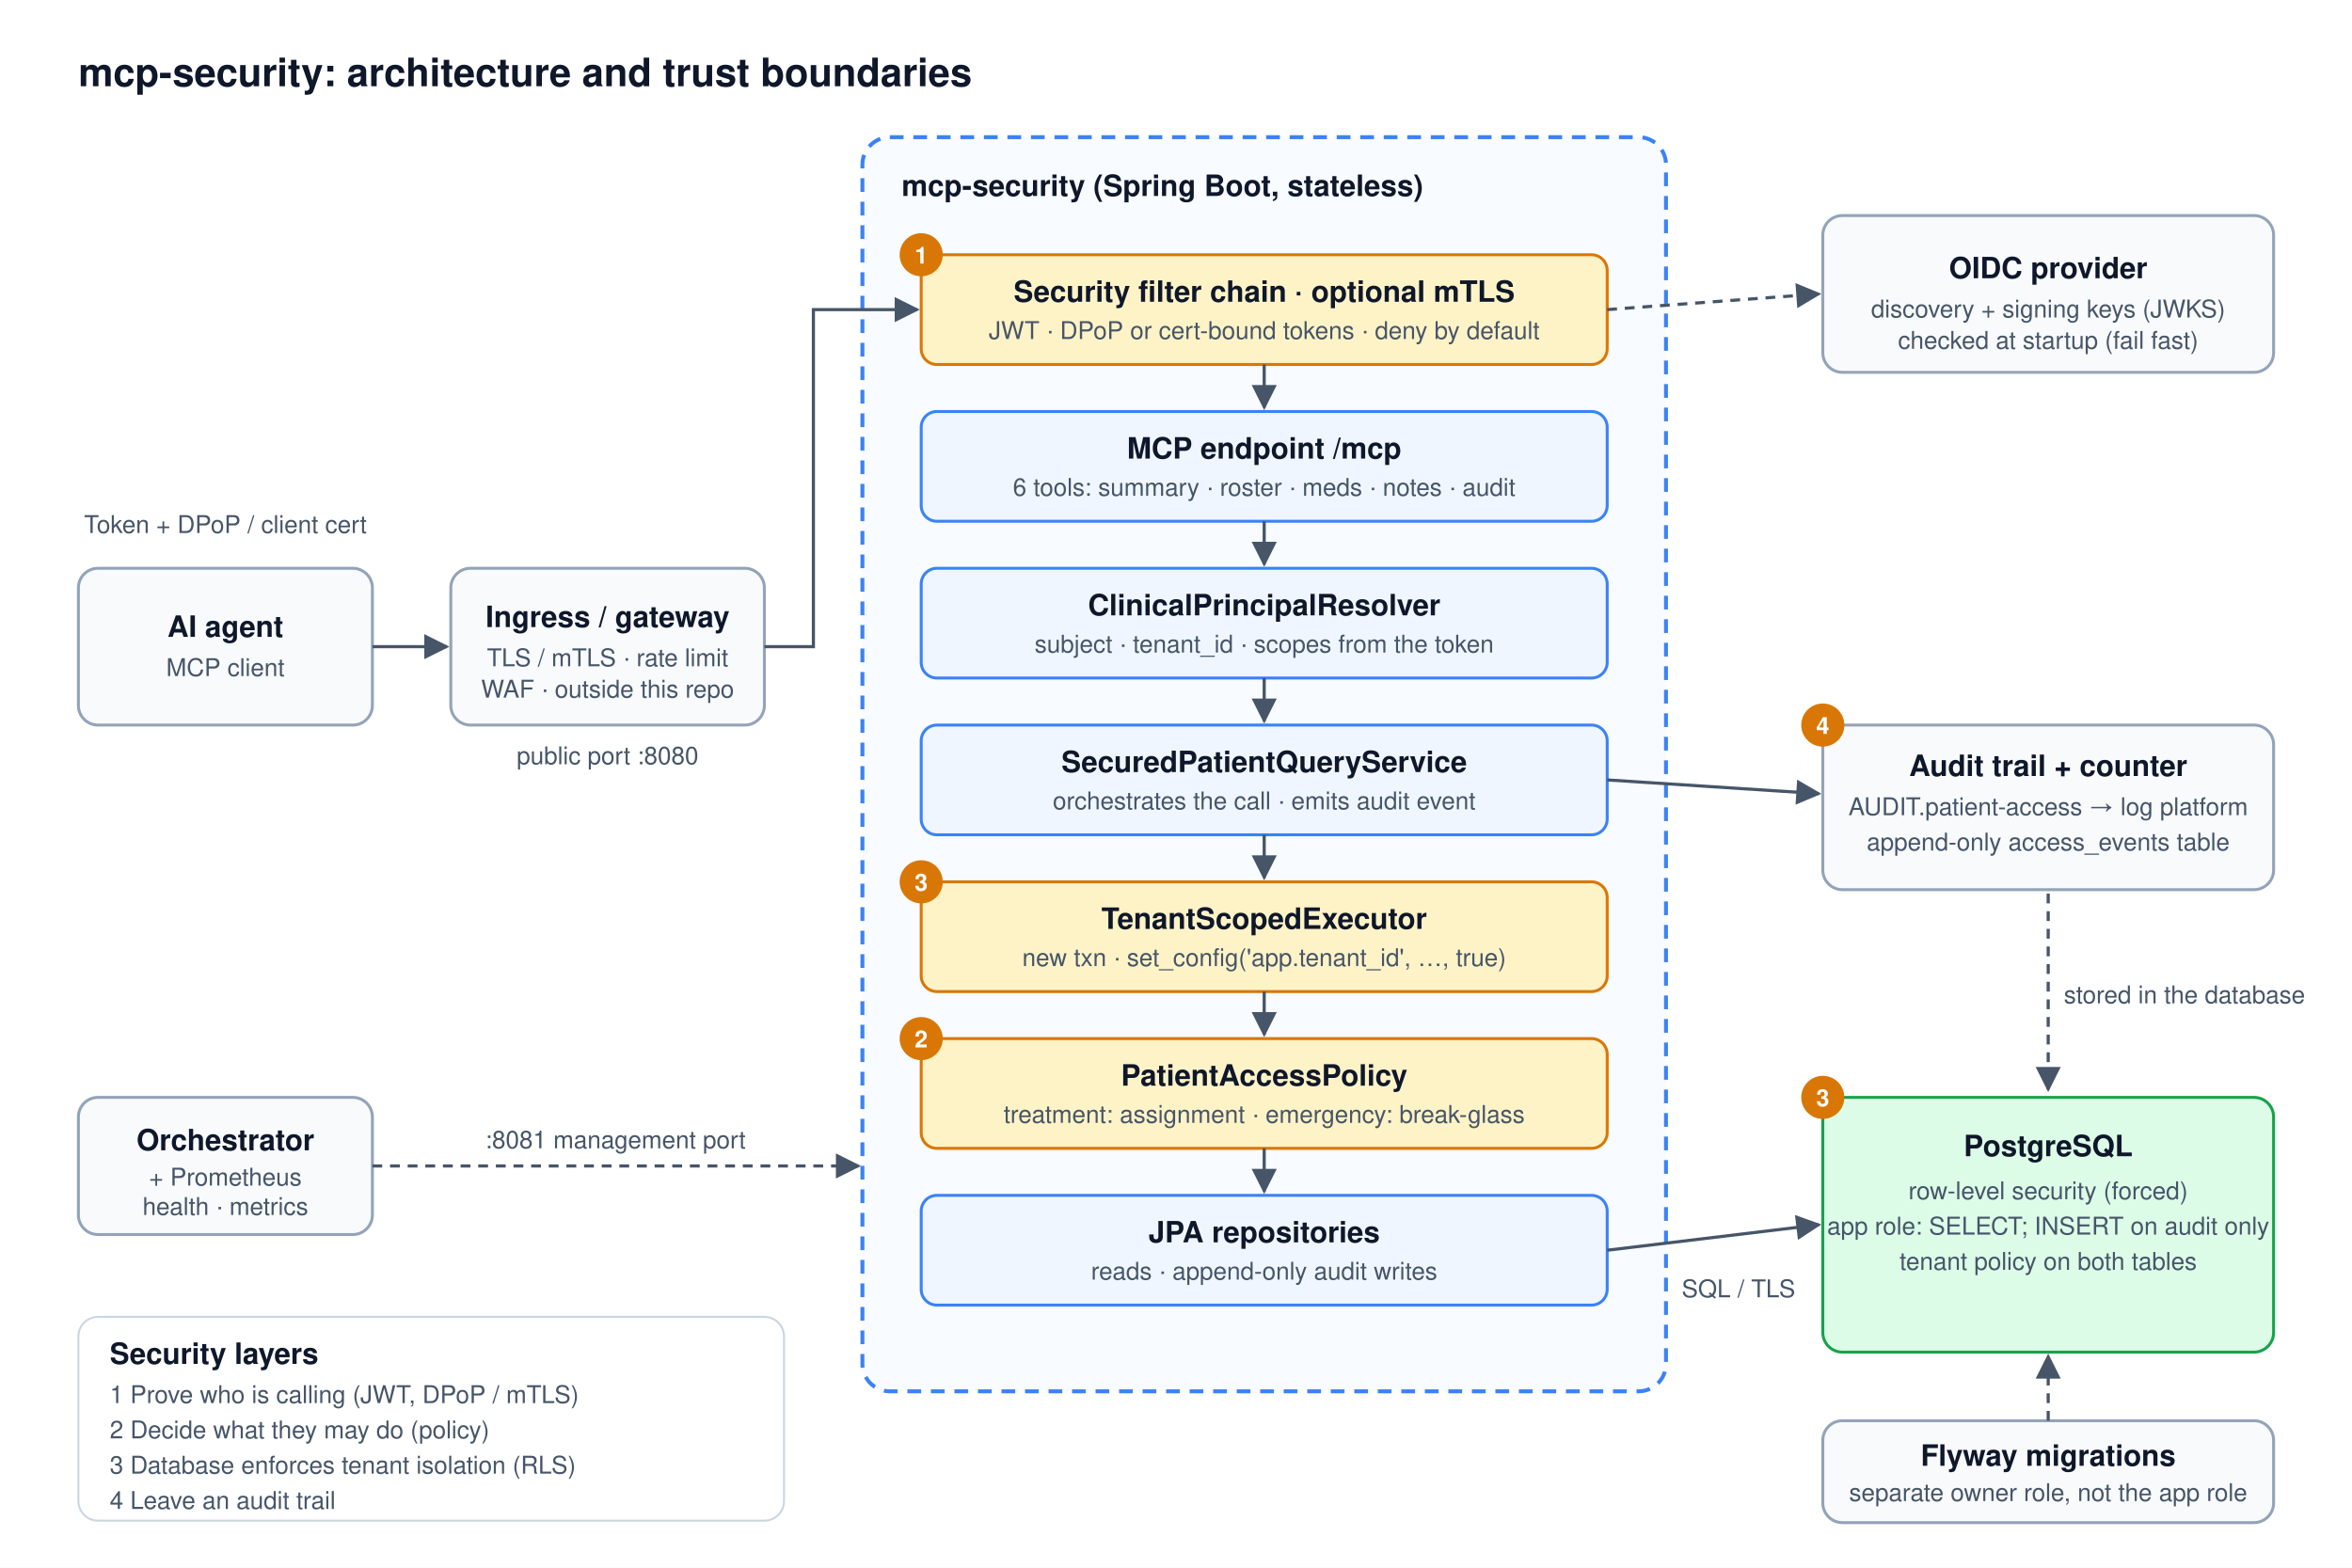
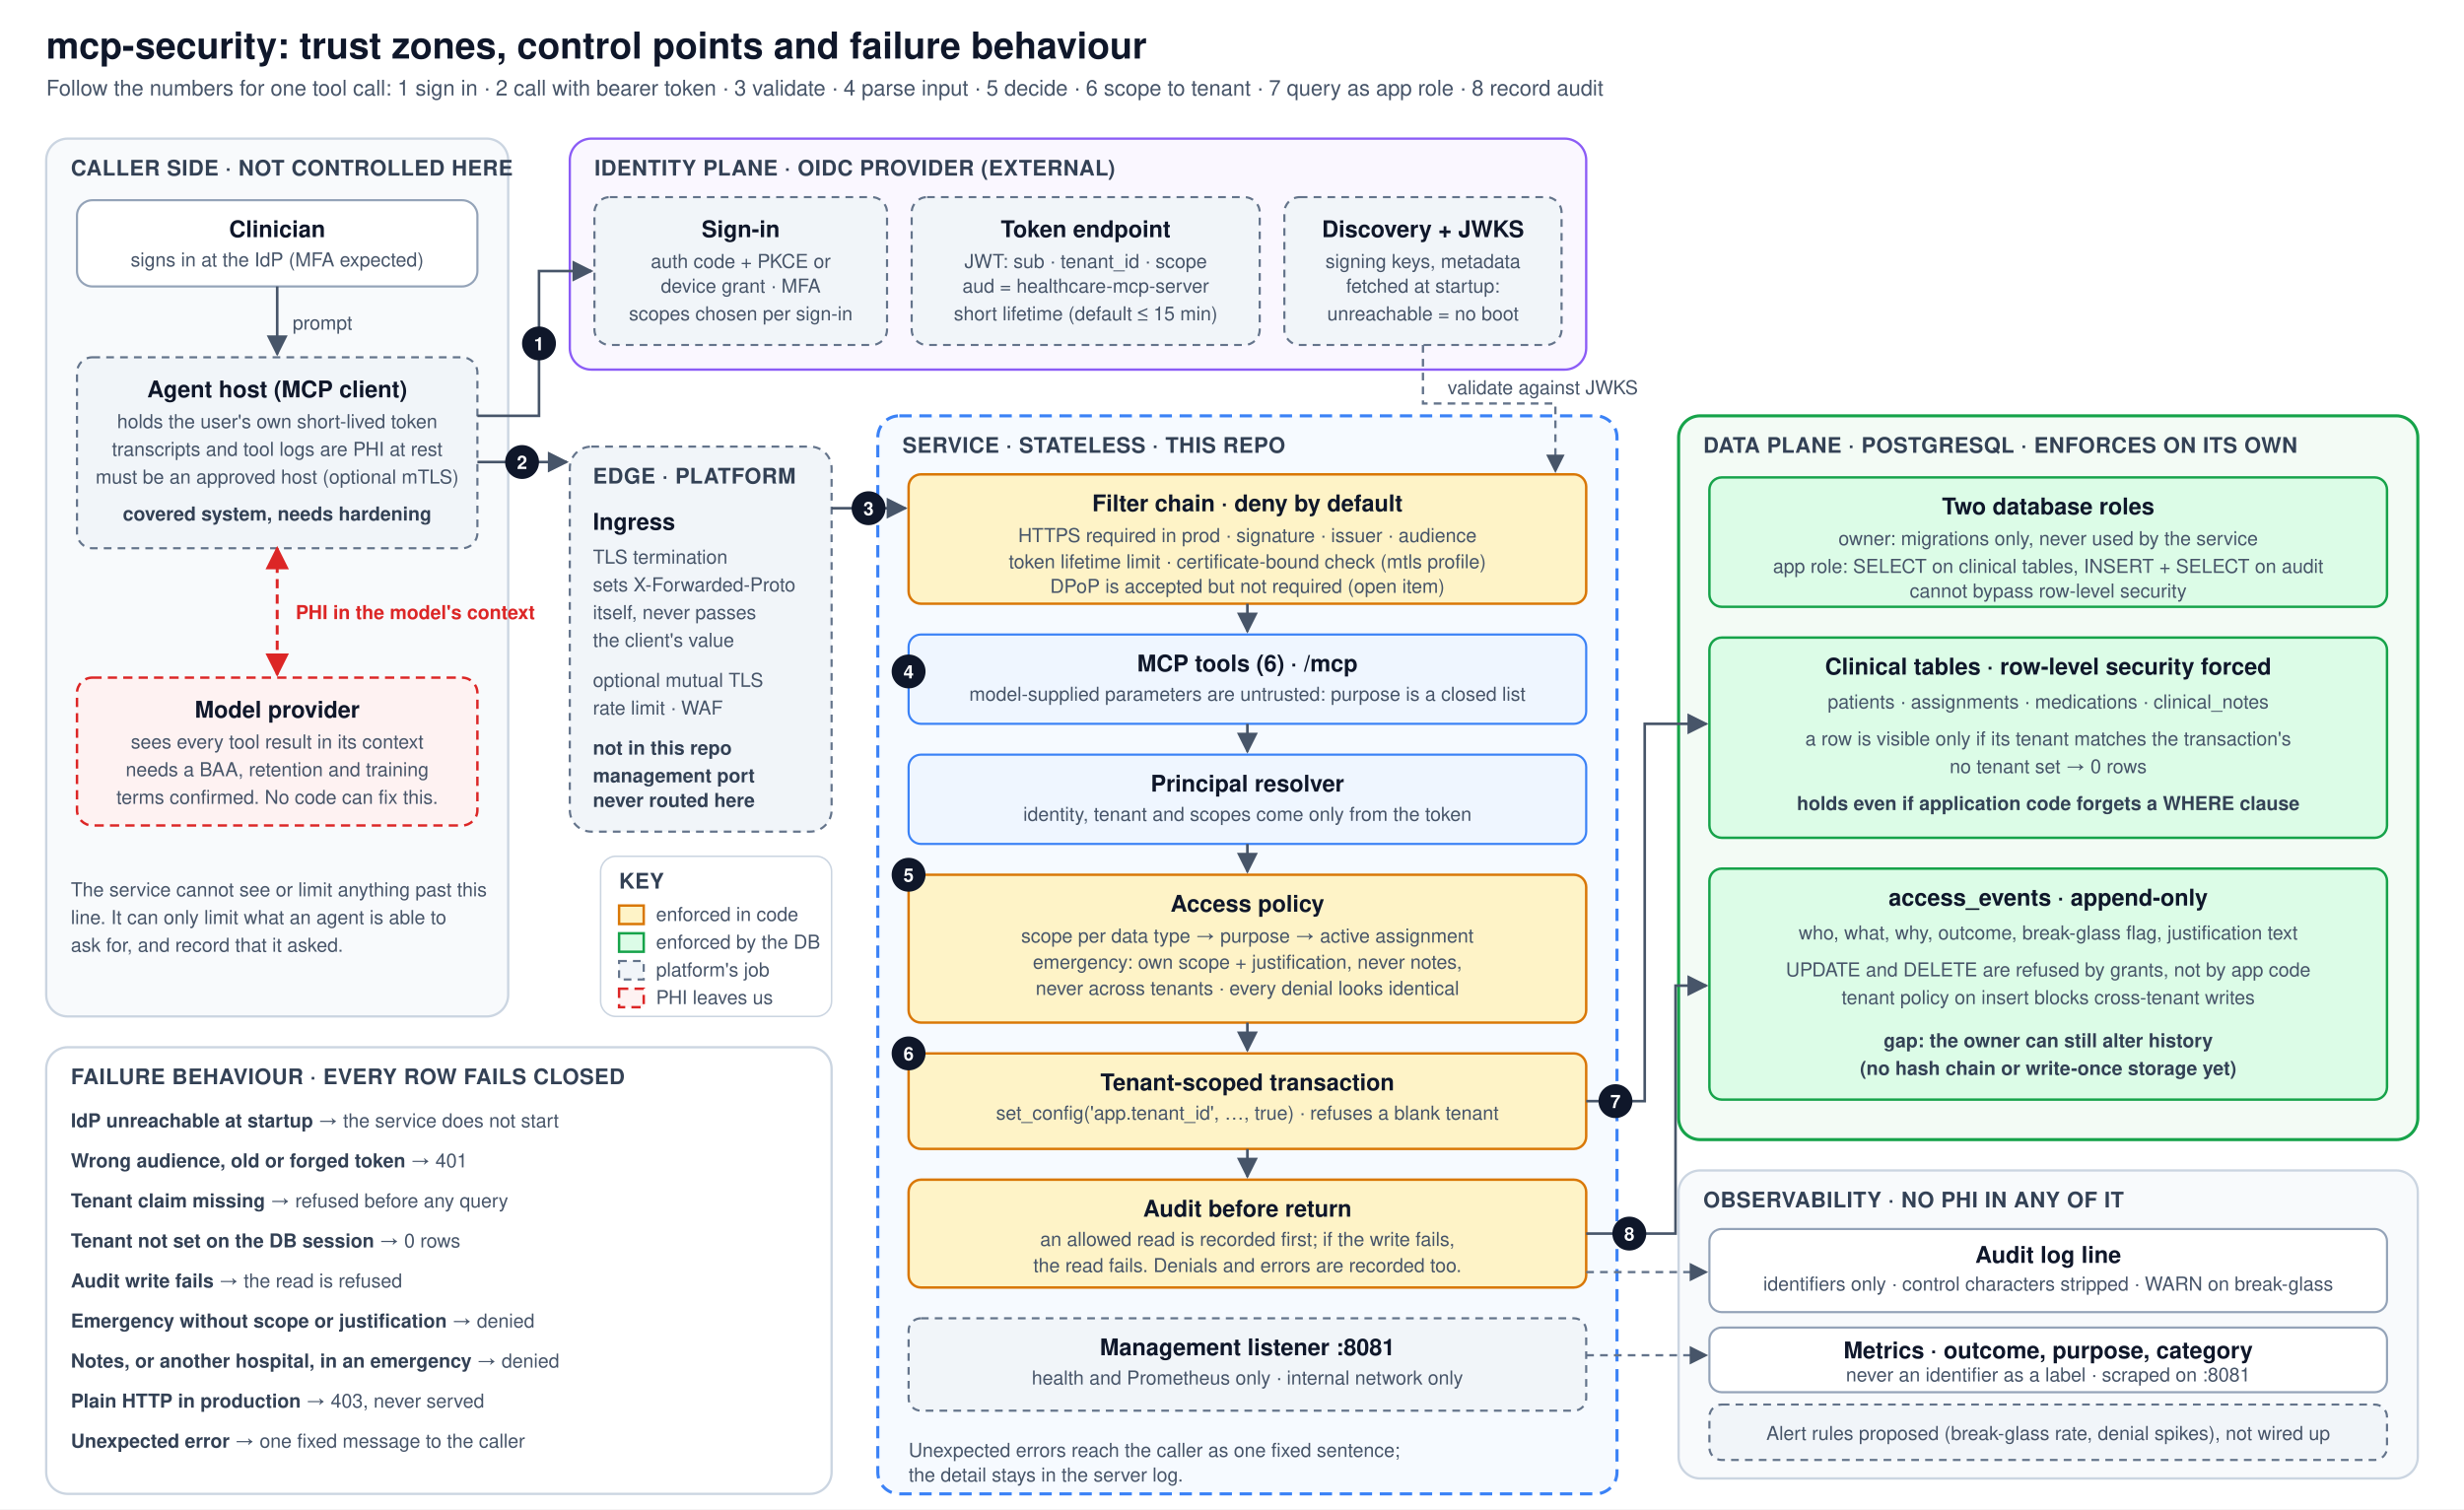
- <svg xmlns="http://www.w3.org/2000/svg" viewBox="0 0 1200 800" width="1200" height="800" font-family="Segoe UI, Helvetica, Arial, sans-serif">
+ <svg xmlns="http://www.w3.org/2000/svg" viewBox="0 0 1600 980" width="1600" height="980" font-family="Segoe UI, Helvetica, Arial, sans-serif">
  <defs>
    <marker id="a" viewBox="0 0 10 10" refX="9" refY="5" markerWidth="8" markerHeight="8" orient="auto-start-reverse">
      <path d="M0 0L10 5L0 10z" fill="#475569" />
    </marker>
+     <marker id="r" viewBox="0 0 10 10" refX="9" refY="5" markerWidth="8" markerHeight="8" orient="auto-start-reverse">
+       <path d="M0 0L10 5L0 10z" fill="#dc2626" />
+     </marker>
    <style>
-       .t{font-size:15px;fill:#0f172a;font-weight:600}
+       .h{font-size:24px;font-weight:700;fill:#0f172a}
+       .sub{font-size:14px;fill:#475569}
+       .z{font-size:14px;font-weight:700;fill:#334155;letter-spacing:.3px}
+       .t{font-size:15px;font-weight:600;fill:#0f172a}
      .s{font-size:12.5px;fill:#475569}
-       .h{font-size:20px;font-weight:700;fill:#0f172a}
-       .box{fill:#f8fafc;stroke:#94a3b8;stroke-width:1.5}
-       .app{fill:#eff6ff;stroke:#3b82f6;stroke-width:1.5}
-       .sec{fill:#fef3c7;stroke:#d97706;stroke-width:1.5}
-       .db{fill:#dcfce7;stroke:#16a34a;stroke-width:1.5}
-       .ln{stroke:#475569;stroke-width:1.6;fill:none}
-       .bd{fill:#d97706}
+       .l{font-size:12.5px;fill:#334155;font-weight:600}
+       .zone{fill:#f8fafc;stroke:#cbd5e1;stroke-width:1.5}
+       .zsvc{fill:#f6faff;stroke:#3b82f6;stroke-width:2;stroke-dasharray:8 5}
+       .zdb{fill:#f3fbf5;stroke:#16a34a;stroke-width:2}
+       .zid{fill:#faf7ff;stroke:#8b5cf6;stroke-width:1.5}
+       .box{fill:#ffffff;stroke:#94a3b8;stroke-width:1.4}
+       .code{fill:#fef3c7;stroke:#d97706;stroke-width:1.6}
+       .std{fill:#eff6ff;stroke:#3b82f6;stroke-width:1.4}
+       .dbx{fill:#dcfce7;stroke:#16a34a;stroke-width:1.6}
+       .plat{fill:#f1f5f9;stroke:#64748b;stroke-width:1.4;stroke-dasharray:5 4}
+       .phi{fill:#fef2f2;stroke:#dc2626;stroke-width:1.6;stroke-dasharray:6 4}
+       .ln{stroke:#475569;stroke-width:1.7;fill:none}
+       .lr{stroke:#dc2626;stroke-width:1.9;fill:none;stroke-dasharray:6 4}
+       .ld{stroke:#64748b;stroke-width:1.5;fill:none;stroke-dasharray:5 4}
+       .bd{fill:#0f172a}
      .bn{font-size:12px;font-weight:700;fill:#fff;text-anchor:middle}
    </style>
  </defs>
-   <rect width="1200" height="800" fill="#ffffff" />
-   <text x="40" y="44" class="h">mcp-security: architecture and trust boundaries</text>
-   <rect x="40" y="290" width="150" height="80" rx="10" class="box" />
-   <text x="115" y="325" class="t" text-anchor="middle">AI agent</text>
-   <text x="115" y="345" class="s" text-anchor="middle">MCP client</text>
-   <rect x="230" y="290" width="160" height="80" rx="10" class="box" />
-   <text x="310" y="320" class="t" text-anchor="middle">Ingress / gateway</text>
-   <text x="310" y="340" class="s" text-anchor="middle">TLS / mTLS · rate limit</text>
-   <text x="310" y="356" class="s" text-anchor="middle">WAF · outside this repo</text>
-   <path d="M190 330H228" class="ln" marker-end="url(#a)" />
-   <text x="115" y="272" class="s" text-anchor="middle">Token + DPoP / client cert</text>
-   <rect x="40" y="560" width="150" height="70" rx="10" class="box" />
-   <text x="115" y="587" class="t" text-anchor="middle">Orchestrator</text>
-   <text x="115" y="605" class="s" text-anchor="middle">+ Prometheus</text>
-   <text x="115" y="620" class="s" text-anchor="middle">health · metrics</text>
-   <path d="M190 595H438" class="ln" stroke-dasharray="5 4" marker-end="url(#a)" />
-   <text x="314" y="586" class="s" text-anchor="middle">:8081 management port</text>
-   <text x="310" y="390" class="s" text-anchor="middle">public port :8080</text>
-   <rect x="440" y="70" width="410" height="640" rx="14" fill="#f8fbff" stroke="#3b82f6" stroke-width="2" stroke-dasharray="7 5" />
-   <text x="460" y="100" class="t">mcp-security (Spring Boot, stateless)</text>
-   <rect x="470" y="130" width="350" height="56" rx="8" class="sec" />
-   <text x="645" y="154" class="t" text-anchor="middle">Security filter chain · optional mTLS</text>
-   <text x="645" y="173" class="s" text-anchor="middle">JWT · DPoP or cert-bound tokens · deny by default</text>
-   <rect x="470" y="210" width="350" height="56" rx="8" class="app" />
-   <text x="645" y="234" class="t" text-anchor="middle">MCP endpoint /mcp</text>
-   <text x="645" y="253" class="s" text-anchor="middle">6 tools: summary · roster · meds · notes · audit</text>
-   <rect x="470" y="290" width="350" height="56" rx="8" class="app" />
-   <text x="645" y="314" class="t" text-anchor="middle">ClinicalPrincipalResolver</text>
-   <text x="645" y="333" class="s" text-anchor="middle">subject · tenant_id · scopes from the token</text>
-   <rect x="470" y="370" width="350" height="56" rx="8" class="app" />
-   <text x="645" y="394" class="t" text-anchor="middle">SecuredPatientQueryService</text>
-   <text x="645" y="413" class="s" text-anchor="middle">orchestrates the call · emits audit event</text>
-   <rect x="470" y="450" width="350" height="56" rx="8" class="sec" />
-   <text x="645" y="474" class="t" text-anchor="middle">TenantScopedExecutor</text>
-   <text x="645" y="493" class="s" text-anchor="middle">new txn · set_config('app.tenant_id', …, true)</text>
-   <rect x="470" y="530" width="350" height="56" rx="8" class="sec" />
-   <text x="645" y="554" class="t" text-anchor="middle">PatientAccessPolicy</text>
-   <text x="645" y="573" class="s" text-anchor="middle">treatment: assignment · emergency: break-glass</text>
-   <rect x="470" y="610" width="350" height="56" rx="8" class="app" />
-   <text x="645" y="634" class="t" text-anchor="middle">JPA repositories</text>
-   <text x="645" y="653" class="s" text-anchor="middle">reads · append-only audit writes</text>
+   <rect width="1600" height="980" fill="#ffffff" />
+   <text x="30" y="38" class="h">mcp-security: trust zones, control points and failure behaviour</text>
+   <text x="30" y="62" class="sub">Follow the numbers for one tool call: 1 sign in · 2 call with bearer token · 3 validate · 4 parse input · 5 decide · 6 scope to tenant · 7 query as app role · 8 record audit</text>
+   <rect x="30" y="90" width="300" height="570" rx="14" class="zone" />
+   <text x="46" y="114" class="z">CALLER SIDE · NOT CONTROLLED HERE</text>
+   <rect x="50" y="130" width="260" height="56" rx="10" class="box" />
+   <text x="180" y="154" class="t" text-anchor="middle">Clinician</text>
+   <text x="180" y="173" class="s" text-anchor="middle">signs in at the IdP (MFA expected)</text>
+   <rect x="50" y="232" width="260" height="124" rx="10" class="plat" />
+   <text x="180" y="258" class="t" text-anchor="middle">Agent host (MCP client)</text>
+   <text x="180" y="278" class="s" text-anchor="middle">holds the user's own short-lived token</text>
+   <text x="180" y="296" class="s" text-anchor="middle">transcripts and tool logs are PHI at rest</text>
+   <text x="180" y="314" class="s" text-anchor="middle">must be an approved host (optional mTLS)</text>
+   <text x="180" y="338" class="l" text-anchor="middle">covered system, needs hardening</text>
+   <rect x="50" y="440" width="260" height="96" rx="10" class="phi" />
+   <text x="180" y="466" class="t" text-anchor="middle">Model provider</text>
+   <text x="180" y="486" class="s" text-anchor="middle">sees every tool result in its context</text>
+   <text x="180" y="504" class="s" text-anchor="middle">needs a BAA, retention and training</text>
+   <text x="180" y="522" class="s" text-anchor="middle">terms confirmed. No code can fix this.</text>
+   <path d="M180 186V230" class="ln" marker-end="url(#a)" />
+   <text x="190" y="214" class="s">prompt</text>
+   <path d="M180 356V438" class="lr" marker-start="url(#r)" marker-end="url(#r)" />
+   <text x="192" y="402" class="l" fill="#dc2626" style="fill:#dc2626">PHI in the model's context</text>
+   <text x="46" y="582" class="s">The service cannot see or limit anything past this</text>
+   <text x="46" y="600" class="s">line. It can only limit what an agent is able to</text>
+   <text x="46" y="618" class="s">ask for, and record that it asked.</text>
+   <rect x="370" y="90" width="660" height="150" rx="14" class="zid" />
+   <text x="386" y="114" class="z">IDENTITY PLANE · OIDC PROVIDER (EXTERNAL)</text>
+   <rect x="386" y="128" width="190" height="96" rx="10" class="plat" />
+   <text x="481" y="154" class="t" text-anchor="middle">Sign-in</text>
+   <text x="481" y="174" class="s" text-anchor="middle">auth code + PKCE or</text>
+   <text x="481" y="190" class="s" text-anchor="middle">device grant · MFA</text>
+   <text x="481" y="208" class="s" text-anchor="middle">scopes chosen per sign-in</text>
+   <rect x="592" y="128" width="226" height="96" rx="10" class="plat" />
+   <text x="705" y="154" class="t" text-anchor="middle">Token endpoint</text>
+   <text x="705" y="174" class="s" text-anchor="middle">JWT: sub · tenant_id · scope</text>
+   <text x="705" y="190" class="s" text-anchor="middle">aud = healthcare-mcp-server</text>
+   <text x="705" y="208" class="s" text-anchor="middle">short lifetime (default ≤ 15 min)</text>
+   <rect x="834" y="128" width="180" height="96" rx="10" class="plat" />
+   <text x="924" y="154" class="t" text-anchor="middle">Discovery + JWKS</text>
+   <text x="924" y="174" class="s" text-anchor="middle">signing keys, metadata</text>
+   <text x="924" y="190" class="s" text-anchor="middle">fetched at startup:</text>
+   <text x="924" y="208" class="s" text-anchor="middle">unreachable = no boot</text>
+   <path d="M310 270H350V176H384" class="ln" marker-end="url(#a)" />
+   <circle cx="350" cy="223" r="11" class="bd" />
+   <text x="350" y="227.5" class="bn">1</text>
+   <rect x="370" y="290" width="170" height="250" rx="14" class="plat" />
+   <text x="385" y="314" class="z">EDGE · PLATFORM</text>
+   <text x="385" y="344" class="t">Ingress</text>
+   <text x="385" y="366" class="s">TLS termination</text>
+   <text x="385" y="384" class="s">sets X-Forwarded-Proto</text>
+   <text x="385" y="402" class="s">itself, never passes</text>
+   <text x="385" y="420" class="s">the client's value</text>
+   <text x="385" y="446" class="s">optional mutual TLS</text>
+   <text x="385" y="464" class="s">rate limit · WAF</text>
+   <text x="385" y="490" class="l">not in this repo</text>
+   <text x="385" y="508" class="l">management port</text>
+   <text x="385" y="524" class="l">never routed here</text>
+   <path d="M310 300H368" class="ln" marker-end="url(#a)" />
+   <circle cx="339" cy="300" r="11" class="bd" />
+   <text x="339" y="304.5" class="bn">2</text>
+   <rect x="570" y="270" width="480" height="700" rx="14" class="zsvc" />
+   <text x="586" y="294" class="z">SERVICE · STATELESS · THIS REPO</text>
+   <rect x="590" y="308" width="440" height="84" rx="8" class="code" />
+   <text x="810" y="332" class="t" text-anchor="middle">Filter chain · deny by default</text>
+   <text x="810" y="352" class="s" text-anchor="middle">HTTPS required in prod · signature · issuer · audience</text>
+   <text x="810" y="369" class="s" text-anchor="middle">token lifetime limit · certificate-bound check (mtls profile)</text>
+   <text x="810" y="385" class="s" text-anchor="middle">DPoP is accepted but not required (open item)</text>
+   <rect x="590" y="412" width="440" height="58" rx="8" class="std" />
+   <text x="810" y="436" class="t" text-anchor="middle">MCP tools (6) · /mcp</text>
+   <text x="810" y="455" class="s" text-anchor="middle">model-supplied parameters are untrusted: purpose is a closed list</text>
+   <rect x="590" y="490" width="440" height="58" rx="8" class="std" />
+   <text x="810" y="514" class="t" text-anchor="middle">Principal resolver</text>
+   <text x="810" y="533" class="s" text-anchor="middle">identity, tenant and scopes come only from the token</text>
+   <rect x="590" y="568" width="440" height="96" rx="8" class="code" />
+   <text x="810" y="592" class="t" text-anchor="middle">Access policy</text>
+   <text x="810" y="612" class="s" text-anchor="middle">scope per data type → purpose → active assignment</text>
+   <text x="810" y="629" class="s" text-anchor="middle">emergency: own scope + justification, never notes,</text>
+   <text x="810" y="646" class="s" text-anchor="middle">never across tenants · every denial looks identical</text>
+   <rect x="590" y="684" width="440" height="62" rx="8" class="code" />
+   <text x="810" y="708" class="t" text-anchor="middle">Tenant-scoped transaction</text>
+   <text x="810" y="727" class="s" text-anchor="middle">set_config('app.tenant_id', …, true) · refuses a blank tenant</text>
+   <rect x="590" y="766" width="440" height="70" rx="8" class="code" />
+   <text x="810" y="790" class="t" text-anchor="middle">Audit before return</text>
+   <text x="810" y="809" class="s" text-anchor="middle">an allowed read is recorded first; if the write fails,</text>
+   <text x="810" y="826" class="s" text-anchor="middle">the read fails. Denials and errors are recorded too.</text>
+   <rect x="590" y="856" width="440" height="60" rx="8" class="plat" />
+   <text x="810" y="880" class="t" text-anchor="middle">Management listener :8081</text>
+   <text x="810" y="899" class="s" text-anchor="middle">health and Prometheus only · internal network only</text>
+   <text x="590" y="946" class="s">Unexpected errors reach the caller as one fixed sentence;</text>
+   <text x="590" y="962" class="s">the detail stays in the server log.</text>
  <g class="ln" marker-end="url(#a)">
-     <path d="M645 186V208" />
-     <path d="M645 266V288" />
-     <path d="M645 346V368" />
-     <path d="M645 426V448" />
-     <path d="M645 506V528" />
-     <path d="M645 586V608" />
+     <path d="M810 392V410" />
+     <path d="M810 470V488" />
+     <path d="M810 548V566" />
+     <path d="M810 664V682" />
+     <path d="M810 746V764" />
  </g>
-   <path d="M390 330H415V158H468" class="ln" marker-end="url(#a)" />
-   <rect x="930" y="110" width="230" height="80" rx="10" class="box" />
-   <text x="1045" y="142" class="t" text-anchor="middle">OIDC provider</text>
-   <text x="1045" y="162" class="s" text-anchor="middle">discovery + signing keys (JWKS)</text>
-   <text x="1045" y="178" class="s" text-anchor="middle">checked at startup (fail fast)</text>
-   <path d="M820 158L928 150" class="ln" stroke-dasharray="5 4" marker-end="url(#a)" />
-   <rect x="930" y="370" width="230" height="84" rx="10" class="box" />
-   <text x="1045" y="396" class="t" text-anchor="middle">Audit trail + counter</text>
-   <text x="1045" y="416" class="s" text-anchor="middle">AUDIT.patient-access → log platform</text>
-   <text x="1045" y="434" class="s" text-anchor="middle">append-only access_events table</text>
-   <path d="M820 398L928 405" class="ln" marker-end="url(#a)" />
-   <path d="M1045 456V556" class="ln" stroke-dasharray="5 4" marker-end="url(#a)" />
-   <text x="1053" y="512" class="s">stored in the database</text>
-   <rect x="930" y="560" width="230" height="130" rx="10" class="db" />
-   <text x="1045" y="590" class="t" text-anchor="middle">PostgreSQL</text>
-   <text x="1045" y="612" class="s" text-anchor="middle">row-level security (forced)</text>
-   <text x="1045" y="630" class="s" text-anchor="middle">app role: SELECT; INSERT on audit only</text>
-   <text x="1045" y="648" class="s" text-anchor="middle">tenant policy on both tables</text>
-   <path d="M820 638L928 625" class="ln" marker-end="url(#a)" />
-   <text x="858" y="662" class="s">SQL / TLS</text>
-   <rect x="930" y="725" width="230" height="52" rx="10" class="box" />
-   <text x="1045" y="748" class="t" text-anchor="middle">Flyway migrations</text>
-   <text x="1045" y="766" class="s" text-anchor="middle">separate owner role, not the app role</text>
-   <path d="M1045 725V692" class="ln" stroke-dasharray="5 4" marker-end="url(#a)" />
-   <circle cx="470" cy="130" r="11" class="bd" />
-   <text x="470" y="134.5" class="bn">1</text>
-   <circle cx="470" cy="530" r="11" class="bd" />
-   <text x="470" y="534.5" class="bn">2</text>
-   <circle cx="470" cy="450" r="11" class="bd" />
-   <text x="470" y="454.5" class="bn">3</text>
-   <circle cx="930" cy="560" r="11" class="bd" />
-   <text x="930" y="564.5" class="bn">3</text>
-   <circle cx="930" cy="370" r="11" class="bd" />
-   <text x="930" y="374.5" class="bn">4</text>
-   <rect x="40" y="672" width="360" height="104" rx="10" fill="#ffffff" stroke="#cbd5e1" />
-   <text x="56" y="696" class="t">Security layers</text>
-   <text x="56" y="716" class="s">1  Prove who is calling (JWT, DPoP / mTLS)</text>
-   <text x="56" y="734" class="s">2  Decide what they may do (policy)</text>
-   <text x="56" y="752" class="s">3  Database enforces tenant isolation (RLS)</text>
-   <text x="56" y="770" class="s">4  Leave an audit trail</text>
+   <path d="M540 330H588" class="ln" marker-end="url(#a)" />
+   <circle cx="564" cy="330" r="11" class="bd" />
+   <text x="564" y="334.5" class="bn">3</text>
+   <circle cx="590" cy="436" r="11" class="bd" />
+   <text x="590" y="440.5" class="bn">4</text>
+   <circle cx="590" cy="568" r="11" class="bd" />
+   <text x="590" y="572.5" class="bn">5</text>
+   <circle cx="590" cy="684" r="11" class="bd" />
+   <text x="590" y="688.5" class="bn">6</text>
+   <path d="M924 224V262H1010V306" class="ld" marker-end="url(#a)" />
+   <text x="940" y="256" class="s">validate against JWKS</text>
+   <rect x="1090" y="270" width="480" height="470" rx="14" class="zdb" />
+   <text x="1106" y="294" class="z">DATA PLANE · POSTGRESQL · ENFORCES ON ITS OWN</text>
+   <rect x="1110" y="310" width="440" height="84" rx="8" class="dbx" />
+   <text x="1330" y="334" class="t" text-anchor="middle">Two database roles</text>
+   <text x="1330" y="354" class="s" text-anchor="middle">owner: migrations only, never used by the service</text>
+   <text x="1330" y="372" class="s" text-anchor="middle">app role: SELECT on clinical tables, INSERT + SELECT on audit</text>
+   <text x="1330" y="388" class="s" text-anchor="middle">cannot bypass row-level security</text>
+   <rect x="1110" y="414" width="440" height="130" rx="8" class="dbx" />
+   <text x="1330" y="438" class="t" text-anchor="middle">Clinical tables · row-level security forced</text>
+   <text x="1330" y="460" class="s" text-anchor="middle">patients · assignments · medications · clinical_notes</text>
+   <text x="1330" y="484" class="s" text-anchor="middle">a row is visible only if its tenant matches the transaction's</text>
+   <text x="1330" y="502" class="s" text-anchor="middle">no tenant set → 0 rows</text>
+   <text x="1330" y="526" class="l" text-anchor="middle">holds even if application code forgets a WHERE clause</text>
+   <rect x="1110" y="564" width="440" height="150" rx="8" class="dbx" />
+   <text x="1330" y="588" class="t" text-anchor="middle">access_events · append-only</text>
+   <text x="1330" y="610" class="s" text-anchor="middle">who, what, why, outcome, break-glass flag, justification text</text>
+   <text x="1330" y="634" class="s" text-anchor="middle">UPDATE and DELETE are refused by grants, not by app code</text>
+   <text x="1330" y="652" class="s" text-anchor="middle">tenant policy on insert blocks cross-tenant writes</text>
+   <text x="1330" y="680" class="l" text-anchor="middle">gap: the owner can still alter history</text>
+   <text x="1330" y="698" class="l" text-anchor="middle">(no hash chain or write-once storage yet)</text>
+   <path d="M1030 715H1068V470H1108" class="ln" marker-end="url(#a)" />
+   <circle cx="1049" cy="715" r="11" class="bd" />
+   <text x="1049" y="719.5" class="bn">7</text>
+   <path d="M1030 801H1088V640H1108" class="ln" marker-end="url(#a)" />
+   <circle cx="1058" cy="801" r="11" class="bd" />
+   <text x="1058" y="805.5" class="bn">8</text>
+   <rect x="1090" y="760" width="480" height="200" rx="14" class="zone" />
+   <text x="1106" y="784" class="z">OBSERVABILITY · NO PHI IN ANY OF IT</text>
+   <rect x="1110" y="798" width="440" height="54" rx="8" class="box" />
+   <text x="1330" y="820" class="t" text-anchor="middle">Audit log line</text>
+   <text x="1330" y="838" class="s" text-anchor="middle">identifiers only · control characters stripped · WARN on break-glass</text>
+   <rect x="1110" y="862" width="440" height="42" rx="8" class="box" />
+   <text x="1330" y="882" class="t" text-anchor="middle">Metrics · outcome, purpose, category</text>
+   <text x="1330" y="897" class="s" text-anchor="middle">never an identifier as a label · scraped on :8081</text>
+   <rect x="1110" y="912" width="440" height="36" rx="8" class="plat" />
+   <text x="1330" y="935" class="s" text-anchor="middle">Alert rules proposed (break-glass rate, denial spikes), not wired up</text>
+   <path d="M1030 880H1108" class="ld" marker-end="url(#a)" />
+   <path d="M1030 826H1108" class="ld" marker-end="url(#a)" />
+   <rect x="30" y="680" width="510" height="290" rx="14" fill="#ffffff" stroke="#cbd5e1" stroke-width="1.5" />
+   <text x="46" y="704" class="z">FAILURE BEHAVIOUR · EVERY ROW FAILS CLOSED</text>
+   <g class="s">
+     <text x="46" y="732">
+       <tspan class="l">IdP unreachable at startup</tspan> → the service does not start</text>
+     <text x="46" y="758">
+       <tspan class="l">Wrong audience, old or forged token</tspan> → 401</text>
+     <text x="46" y="784">
+       <tspan class="l">Tenant claim missing</tspan> → refused before any query</text>
+     <text x="46" y="810">
+       <tspan class="l">Tenant not set on the DB session</tspan> → 0 rows</text>
+     <text x="46" y="836">
+       <tspan class="l">Audit write fails</tspan> → the read is refused</text>
+     <text x="46" y="862">
+       <tspan class="l">Emergency without scope or justification</tspan> → denied</text>
+     <text x="46" y="888">
+       <tspan class="l">Notes, or another hospital, in an emergency</tspan> → denied</text>
+     <text x="46" y="914">
+       <tspan class="l">Plain HTTP in production</tspan> → 403, never served</text>
+     <text x="46" y="940">
+       <tspan class="l">Unexpected error</tspan> → one fixed message to the caller</text>
+   </g>
+   <rect x="390" y="556" width="150" height="104" rx="10" fill="#ffffff" stroke="#cbd5e1" />
+   <text x="402" y="577" class="z">KEY</text>
+   <rect x="402" y="588" width="16" height="12" class="code" />
+   <text x="426" y="598" class="s">enforced in code</text>
+   <rect x="402" y="606" width="16" height="12" class="dbx" />
+   <text x="426" y="616" class="s">enforced by the DB</text>
+   <rect x="402" y="624" width="16" height="12" class="plat" />
+   <text x="426" y="634" class="s">platform's job</text>
+   <rect x="402" y="642" width="16" height="12" class="phi" />
+   <text x="426" y="652" class="s">PHI leaves us</text>
</svg>
